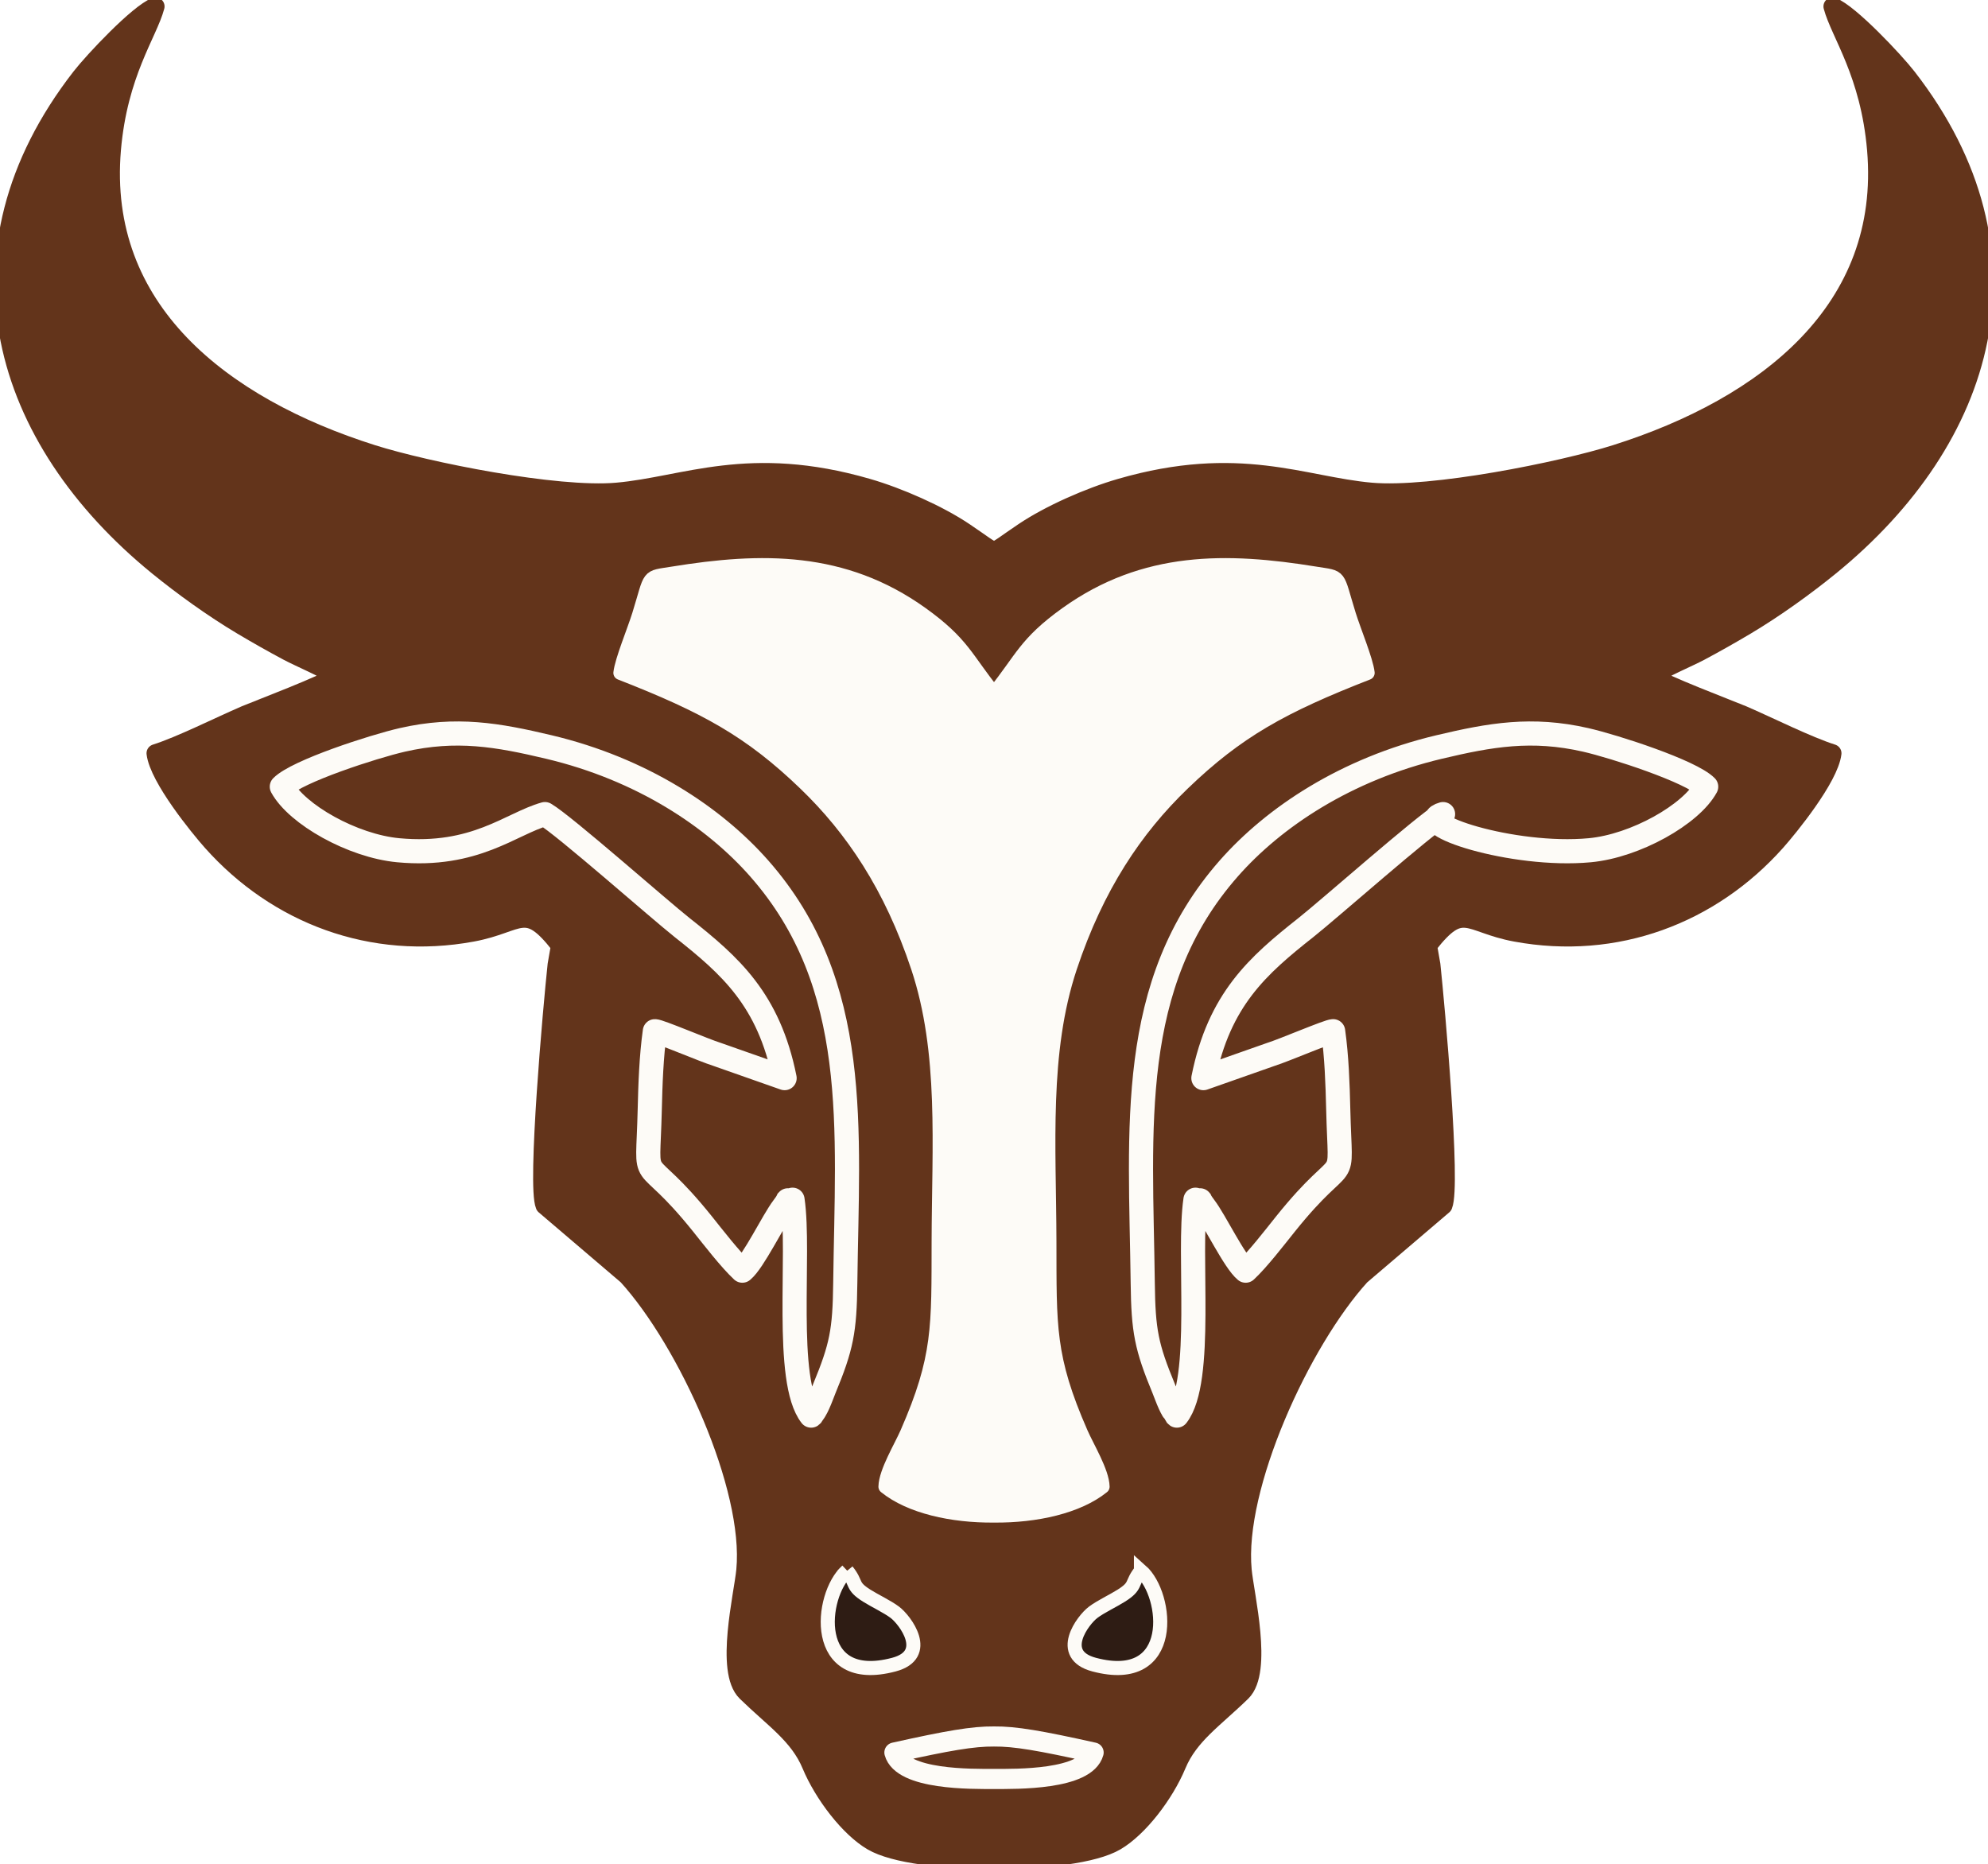
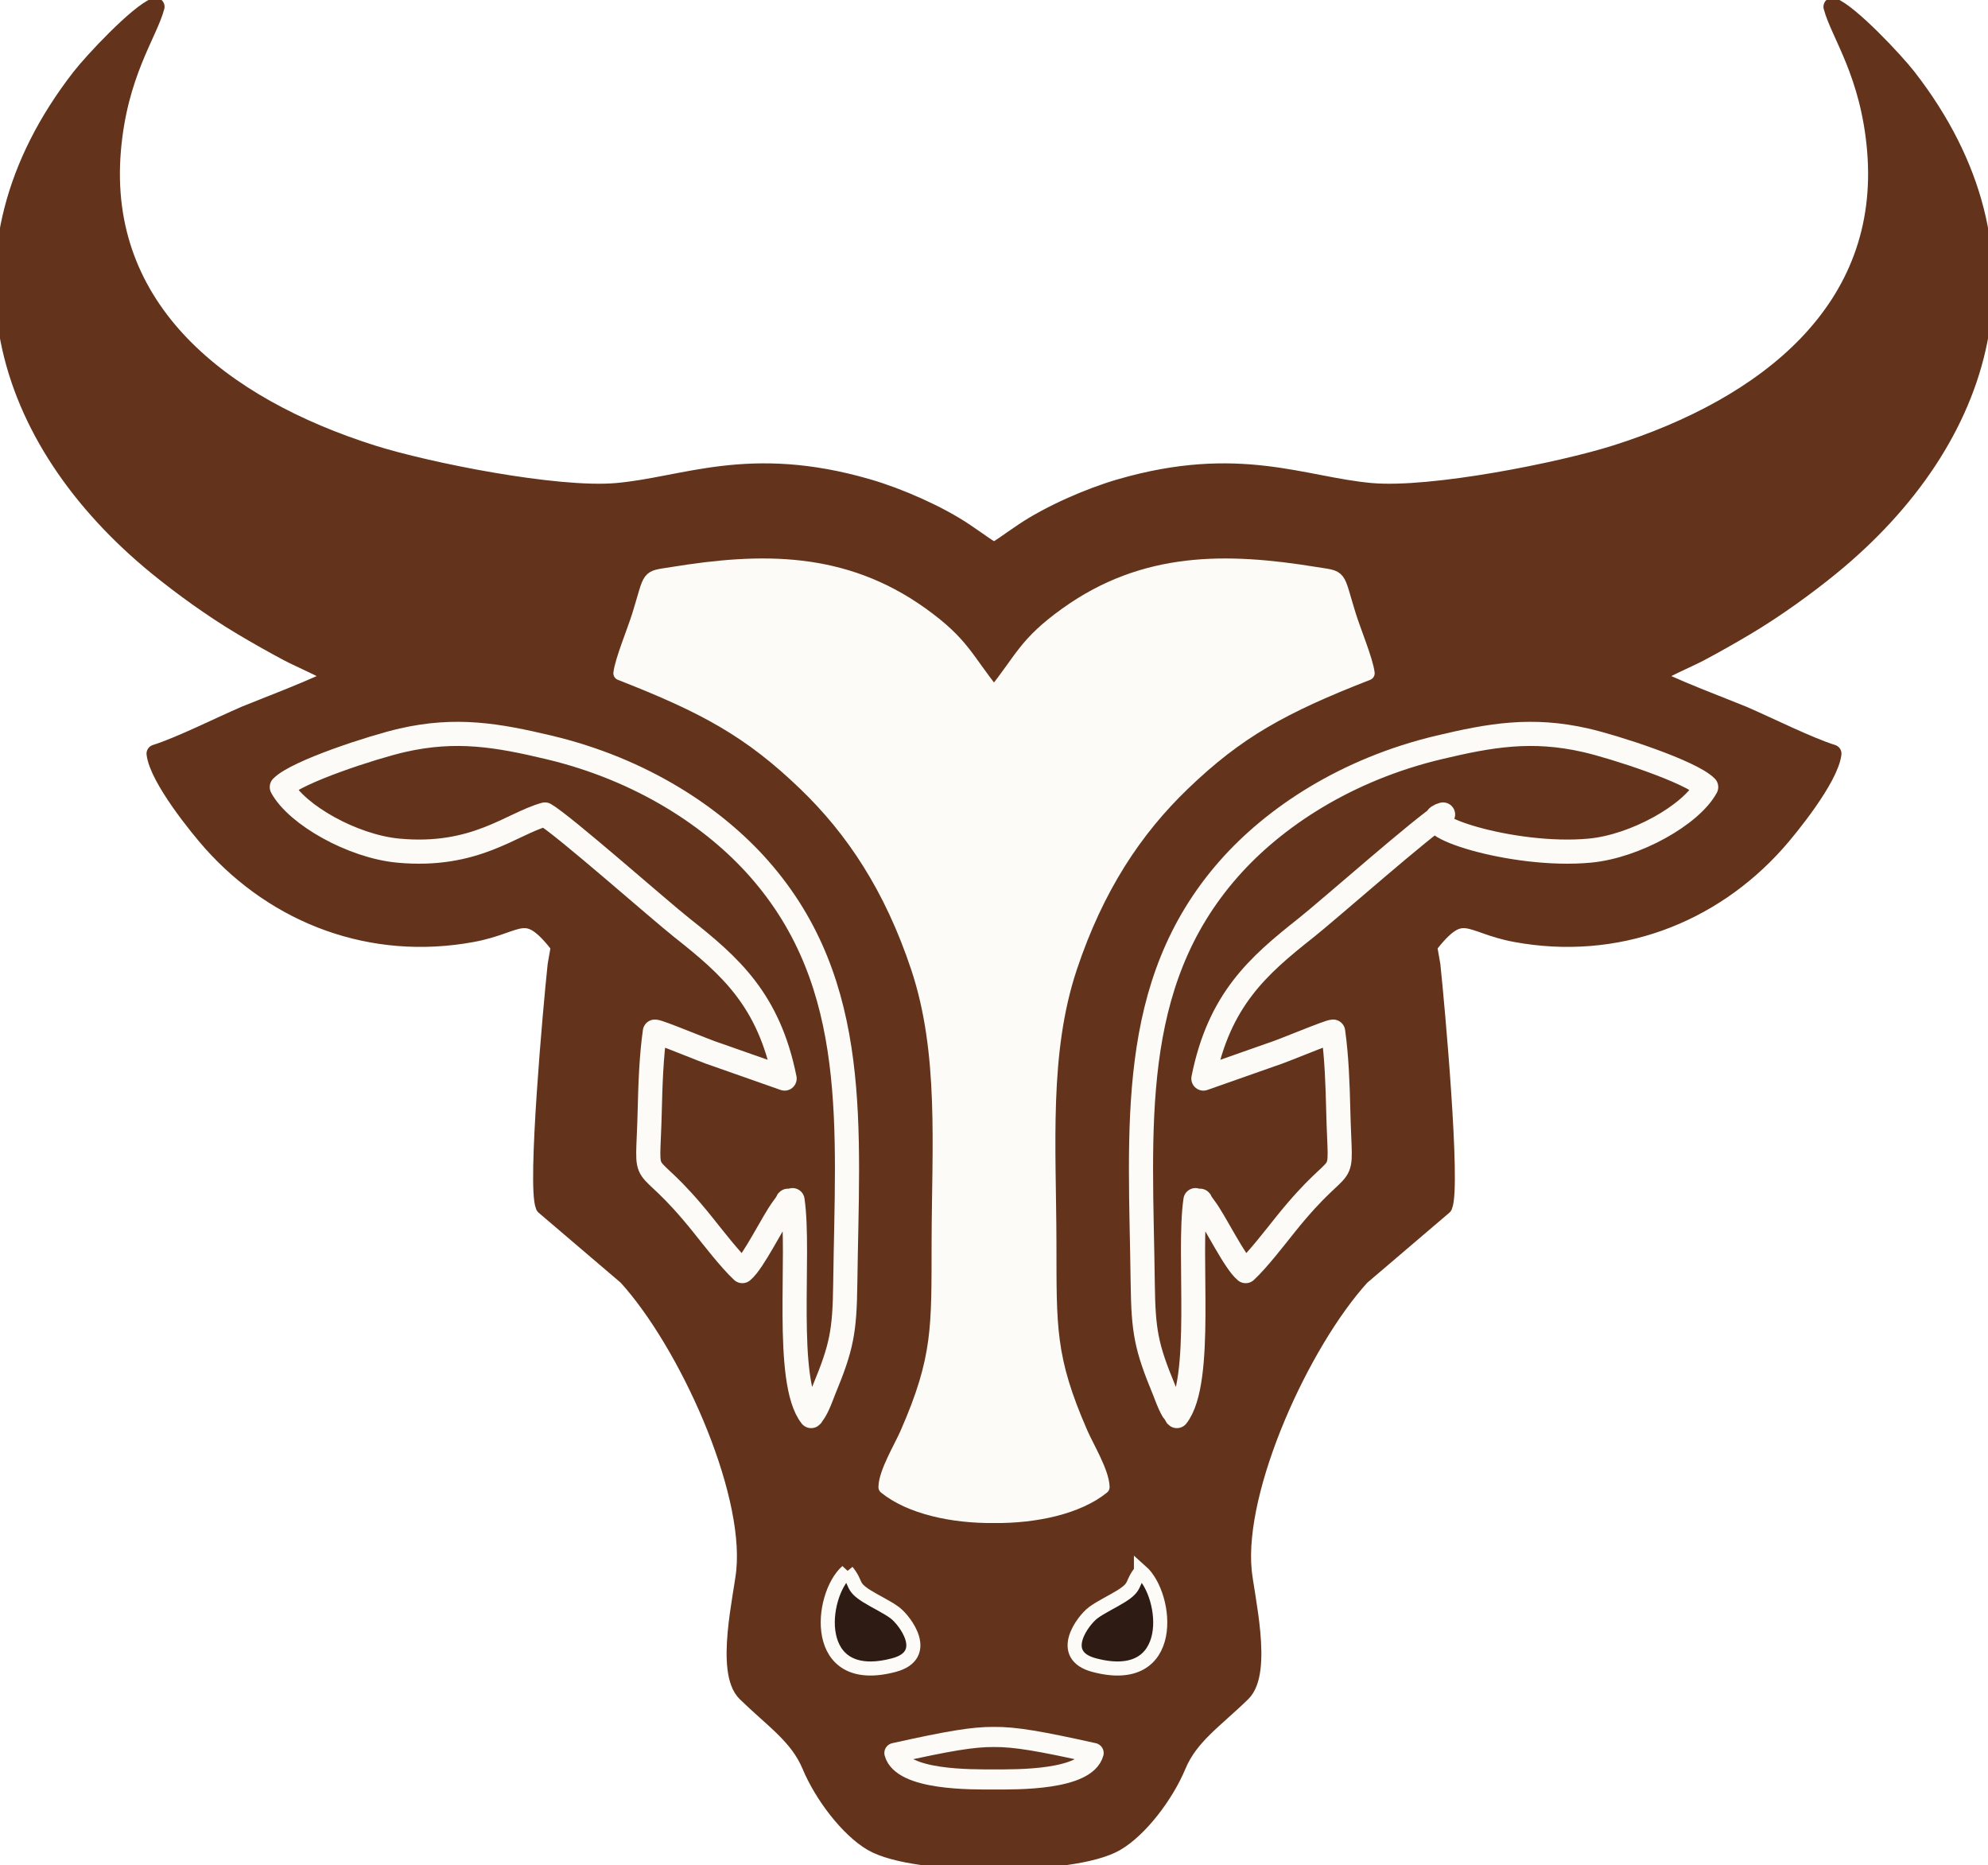
- <svg xmlns="http://www.w3.org/2000/svg" xml:space="preserve" viewBox="0 0 1976.17 1852.57" version="1.1" style="shape-rendering:geometricPrecision; text-rendering:geometricPrecision; image-rendering:optimizeQuality; fill-rule:evenodd; clip-rule:evenodd">
+ <svg xmlns="http://www.w3.org/2000/svg" xml:space="preserve" width="1976" height="1853" viewBox="0 0 1976.17 1852.57" version="1.1" style="shape-rendering:geometricPrecision; text-rendering:geometricPrecision; image-rendering:optimizeQuality; fill-rule:evenodd; clip-rule:evenodd">
  <defs>
    <style type="text/css">
   
    .buller-body {fill:#63341B;stroke:#63341B;stroke-width:18;stroke-linejoin:round;stroke-miterlimit:2.613}
    .buller-stroke-detail {stroke:#FDFBF7;stroke-width:24;stroke-linecap:round;stroke-linejoin:round;stroke-miterlimit:2.613;fill:none}
    .buller-nostril {fill:#2E1C14;stroke:#FDFBF7;stroke-width:14;stroke-miterlimit:2.613}
    .buller-crest {fill:#FDFBF7;stroke:#FDFBF7;stroke-width:14;stroke-linejoin:round;stroke-miterlimit:2.613}
   
  </style>
  </defs>
  <g id="Buller_Logo_Vector_Final">
    <g id="Buller_Crest_Final">
      <path class="buller-body" d="M988.09 1848.61c-49.79,0.43 -99.42,-5.36 -121.14,-18.06 -22.96,-13.43 -48.59,-46.84 -60.85,-76.22 -12.34,-29.57 -37.05,-45.48 -64.46,-72.22 -21.59,-21.06 -3.09,-96.59 -0.73,-121.28 7.88,-82.76 -58.05,-227.18 -117.53,-292.61l-82.04 -69.97c-8.35,-19.79 7.52,-197.5 12,-239.29l3.33 -19.07c-34.75,-44.63 -38.54,-21.82 -87.13,-12.83 -99.85,18.48 -194.43,-17.63 -259.13,-90.27 -12.56,-14.1 -52.76,-63.4 -55.76,-88.02 24.44,-7.71 63.17,-27.18 89.23,-38.43 7.98,-3.45 84.49,-32.5 89.26,-38.36 -8.95,-6.94 -35.63,-18.06 -46.87,-24.07 -15.38,-8.22 -30.01,-16.46 -45.61,-25.74 -29.3,-17.41 -60.07,-39.76 -83.72,-59.02 -155.68,-126.83 -212.07,-312.36 -76.8,-486.52 12.48,-16.06 57.13,-63.61 74.44,-70.22 -7.15,26.93 -36.85,66.32 -43.35,142.28 -13.63,159.17 109.02,254.97 258.9,302.42 53.97,17.09 182.85,42.97 243.04,37.67 67.76,-5.96 131.25,-38.29 249.36,-4.04 31.04,9 70.25,26.28 96.26,43.76 17.38,11.69 24.46,17.64 29.3,18.89 4.85,-1.25 11.92,-7.2 29.3,-18.89 26.01,-17.48 65.22,-34.76 96.26,-43.76 118.1,-34.24 181.6,-1.92 249.36,4.04 60.2,5.3 189.07,-20.59 243.04,-37.67 149.88,-47.45 272.53,-143.24 258.9,-302.42 -6.5,-75.96 -36.2,-115.34 -43.35,-142.28 17.31,6.61 61.97,54.16 74.44,70.22 135.28,174.16 78.89,359.69 -76.8,486.52 -23.64,19.26 -54.41,41.6 -83.72,59.02 -15.6,9.28 -30.23,17.52 -45.61,25.74 -11.25,6.01 -37.93,17.13 -46.88,24.07 4.77,5.87 81.28,34.91 89.26,38.36 26.06,11.25 64.78,30.72 89.23,38.43 -3.01,24.61 -43.2,73.92 -55.76,88.02 -64.7,72.64 -159.28,108.75 -259.13,90.27 -48.59,-8.99 -52.38,-31.8 -87.13,12.83l3.33 19.07c4.47,41.79 20.34,219.5 11.99,239.29l-82.04 69.97c-59.48,65.43 -125.41,209.85 -117.53,292.61 2.35,24.69 20.85,100.22 -0.74,121.28 -27.41,26.74 -52.12,42.64 -64.46,72.22 -12.25,29.38 -37.89,62.79 -60.84,76.22 -21.72,12.7 -71.35,18.49 -121.14,18.06z" />
      <path class="buller-stroke-detail" d="M280.14 781.99c15.11,-15.33 91.2,-40 119.84,-46.53 53.6,-12.22 94.64,-5.04 145.66,7.09 92.38,21.94 164.11,69.62 209.1,120.75 101.55,115.41 87.42,258.32 85.5,412.25 -0.59,47.44 -3.62,63.13 -20.98,105.11 -1.52,3.69 -3.54,9.52 -5.96,14.8 -1.2,2.63 -1.79,3.8 -3.11,6.08 -4.04,7.02 -1.75,3.01 -3.88,5.6 -27.11,-34.58 -10.54,-161.02 -18.49,-214.59 -9.16,2.94 -0.28,-4.16 -9.24,7.59 -10.28,13.48 -29.43,53.75 -40.66,62.93 -12.01,-11.13 -29.28,-33.55 -39.43,-46.22 -62.77,-78.29 -54.63,-29.66 -52.61,-113.74 0.61,-25.56 1.54,-52.86 5.08,-78.07 4.03,-0.24 49.32,19.16 61.63,22.96l67.35 23.69c-15.66,-78.17 -54.1,-111.9 -101.78,-149.59 -22.7,-17.94 -117.61,-101.86 -136.47,-112.87 -33.61,9.36 -69.17,43.1 -145.81,35.93 -45.41,-4.25 -100.76,-35.55 -115.74,-63.17z" />
      <path class="buller-stroke-detail" d="M1696.03 781.99c-15.11,-15.33 -91.2,-40 -119.83,-46.53 -53.6,-12.22 -94.64,-5.04 -145.67,7.09 -92.38,21.94 -164.11,69.62 -209.1,120.75 -101.55,115.41 -87.41,258.32 -85.49,412.25 0.59,47.44 3.62,63.13 20.98,105.11 1.53,3.69 3.55,9.52 5.96,14.8 1.2,2.63 1.79,3.8 3.1,6.08 4.04,7.02 1.76,3.01 3.88,5.6 27.11,-34.58 10.55,-161.02 18.49,-214.59 9.16,2.94 0.28,-4.16 9.24,7.59 10.28,13.48 29.43,53.75 40.66,62.93 12.02,-11.13 29.28,-33.55 39.43,-46.22 62.77,-78.29 54.63,-29.66 52.61,-113.74 -0.61,-25.56 -1.54,-52.86 -5.08,-78.07 -4.03,-0.24 -49.33,19.16 -61.63,22.96l-67.35 23.69c15.66,-78.17 54.1,-111.9 101.78,-149.59 22.7,-17.94 117.62,-101.86 136.47,-112.87 -33.61,9.36 69.18,43.1 145.81,35.93 45.41,-4.25 100.76,-35.55 115.74,-63.17z" />
      <path class="buller-nostril" d="M841.99 1561.45c10.32,12.7 3.83,14.73 19.54,24.65 8.35,5.27 20.39,10.86 27.98,16.55 10.06,7.54 36.42,42.15 -1.05,52.05 -82.66,21.83 -73.55,-69.28 -46.46,-93.26z" />
      <path class="buller-nostril" d="M1134.18 1561.45c-10.33,12.7 -3.83,14.73 -19.54,24.65 -8.35,5.27 -20.39,10.86 -27.98,16.55 -10.06,7.54 -36.42,42.15 1.06,52.05 82.65,21.83 73.54,-69.28 46.46,-93.26z" />
      <path class="buller-stroke-detail" style="stroke-width:20;" d="M988.09 1726.1c-20.88,-0.2 -45.77,4.11 -99.01,15.95 7.55,27.5 77.43,26.25 98.6,26.28l0.41 0 0.41 -0c21.18,-0.03 91.05,1.21 98.61,-26.28 -53.24,-11.84 -78.13,-16.15 -99.01,-15.95z" />
      <path class="buller-crest" d="M988.09 688.51c-0.15,0.11 -0.28,0.22 -0.41,0.3 -27.55,-34.18 -30.57,-49.28 -71.82,-78.8 -77.48,-55.44 -158.91,-54.2 -247.07,-39.86 -26.57,4.32 -20.8,0.07 -33.48,40.94 -4.93,15.89 -17.16,45.17 -18.6,57.78 84.54,32.97 129.23,57.51 183.77,110.04 46.83,45.1 85.28,102.2 112.02,182.54 28.12,84.48 20.8,177.36 20.56,272.49 -0.22,84.65 1.61,115.15 -31.41,190.56 -6.15,14.04 -21.11,38.6 -21.45,53.25 24.43,19.8 66.16,29.13 107.91,28.73 41.74,0.4 83.47,-8.94 107.9,-28.73 -0.35,-14.65 -15.3,-39.2 -21.45,-53.25 -33.02,-75.41 -31.2,-105.91 -31.41,-190.56 -0.25,-95.13 -7.57,-188.01 20.55,-272.49 26.74,-80.34 65.19,-137.44 112.02,-182.54 54.54,-52.53 99.24,-77.07 183.77,-110.04 -1.44,-12.61 -13.67,-41.89 -18.6,-57.78 -12.69,-40.87 -6.91,-36.62 -33.48,-40.94 -88.16,-14.34 -169.59,-15.57 -247.07,39.86 -41.26,29.52 -44.28,44.61 -71.83,78.8 -0.13,-0.08 -0.26,-0.19 -0.4,-0.3z" />
    </g>
  </g>
</svg>
